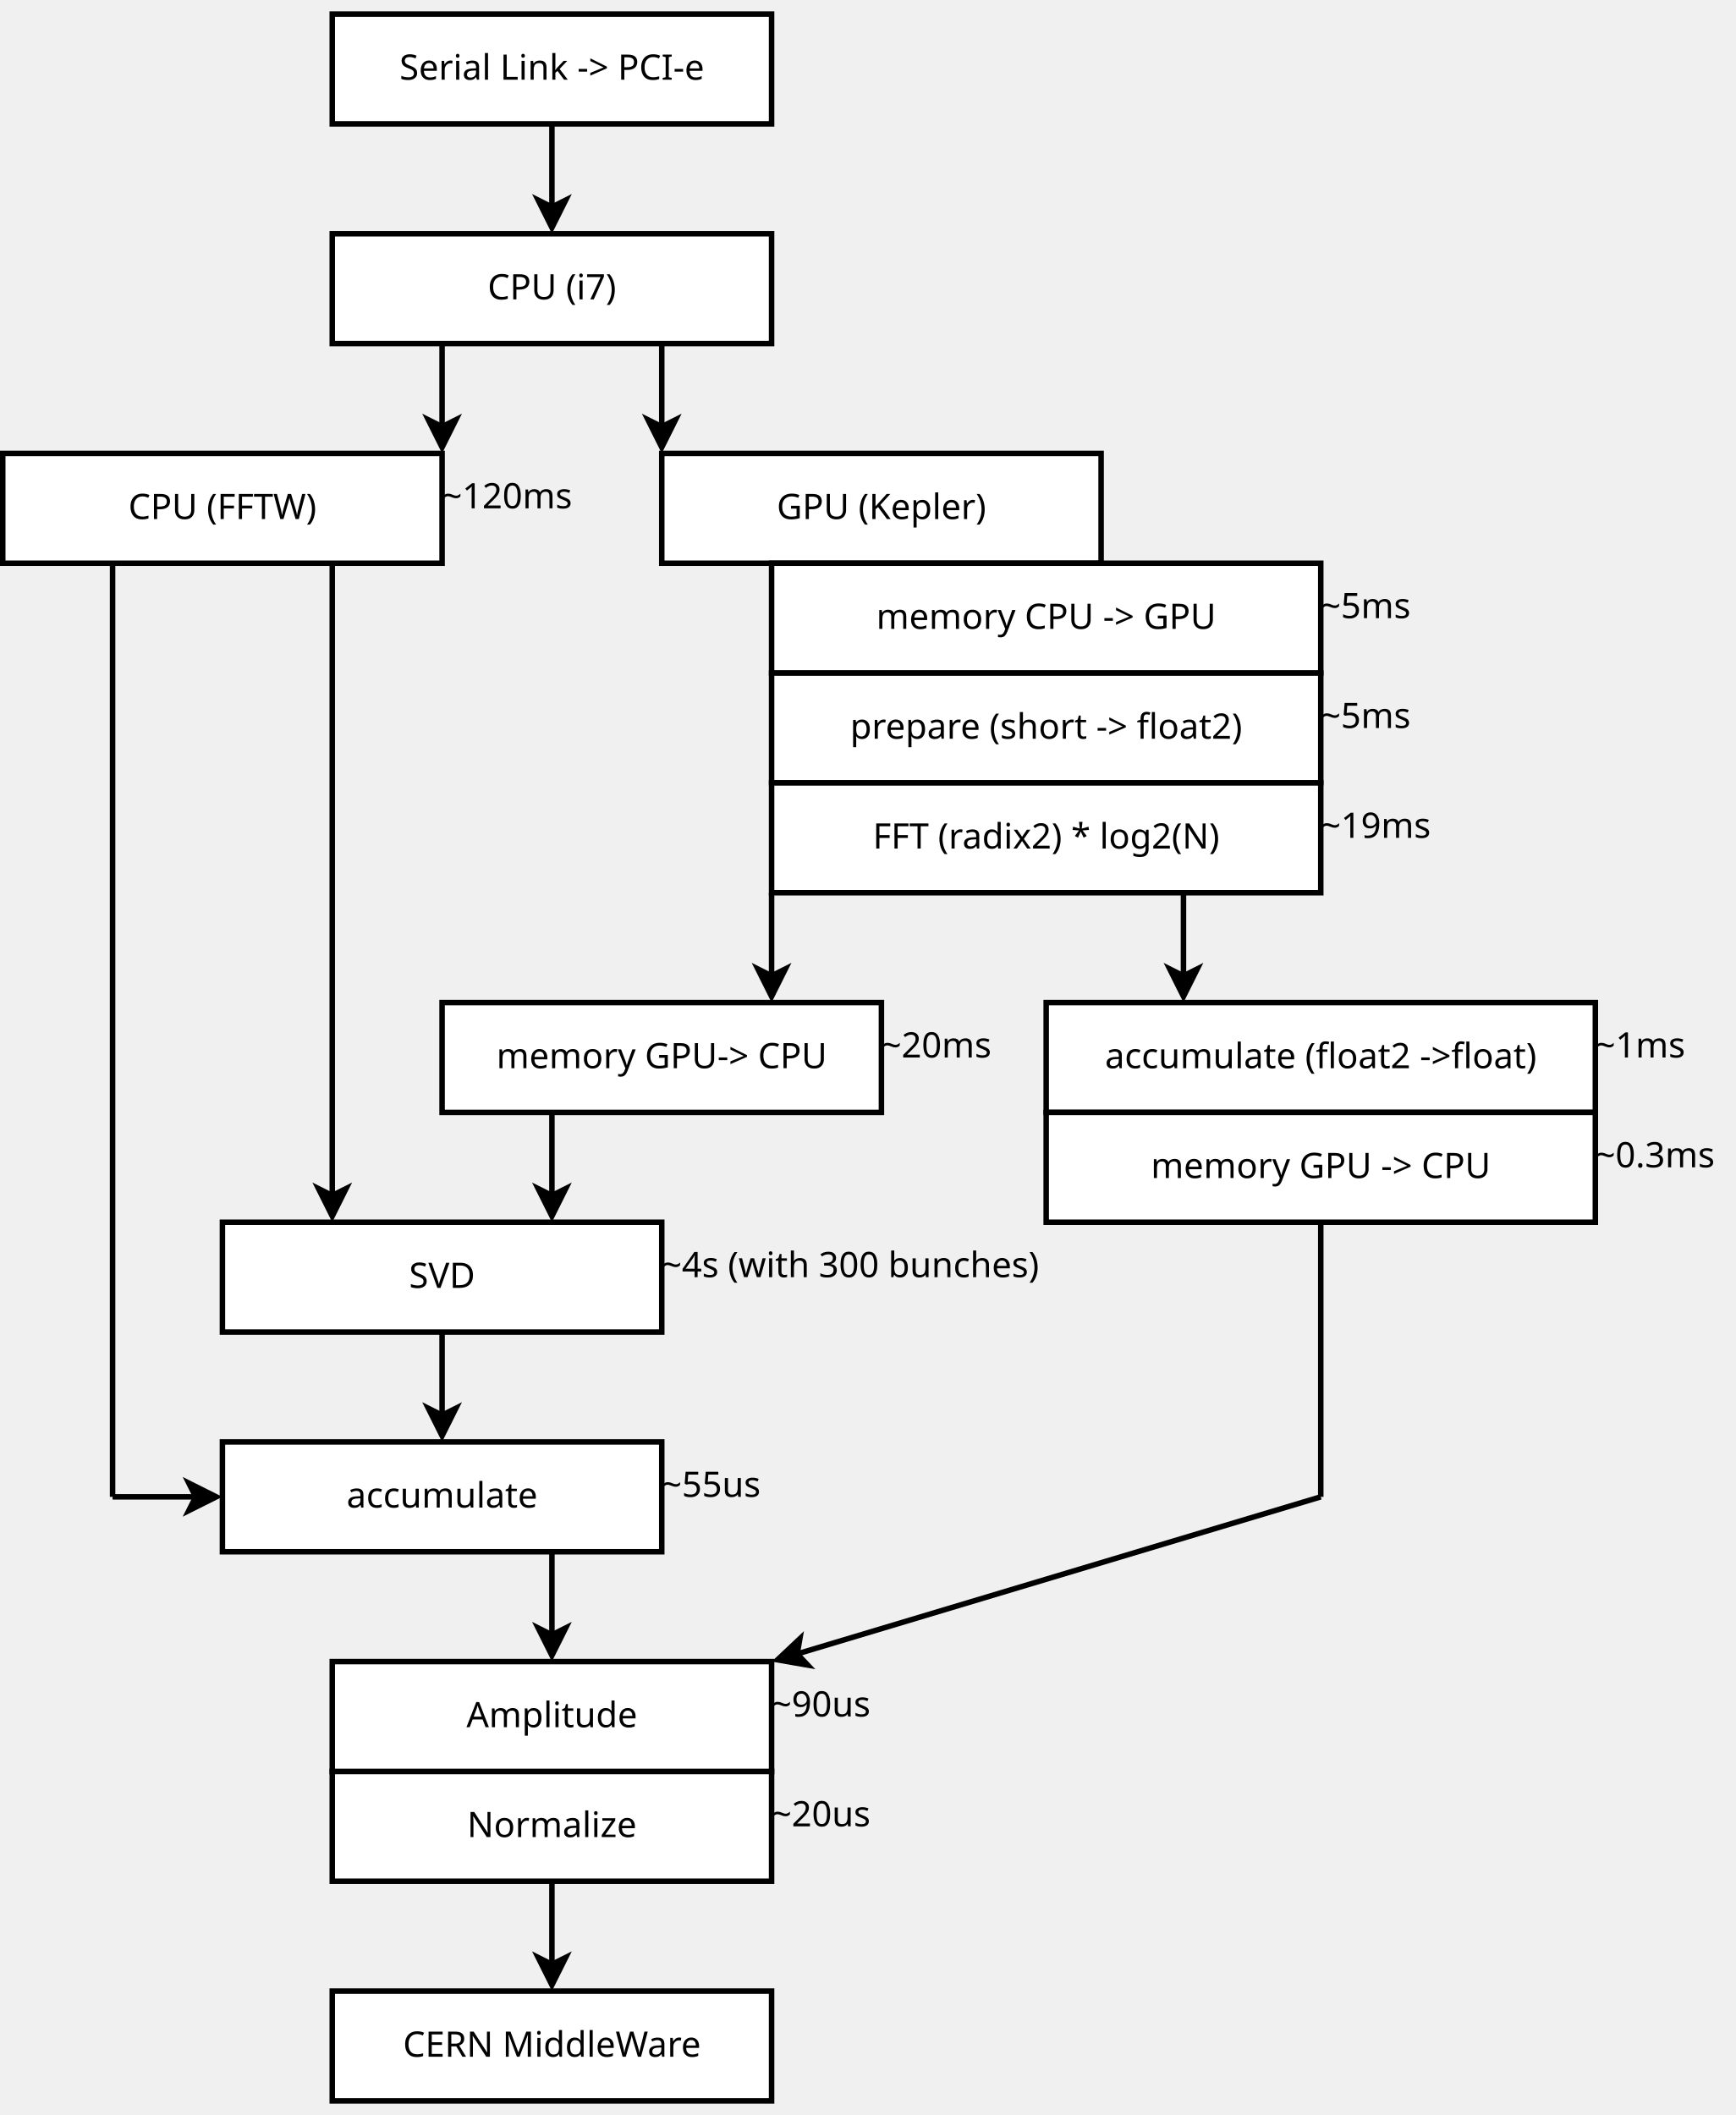
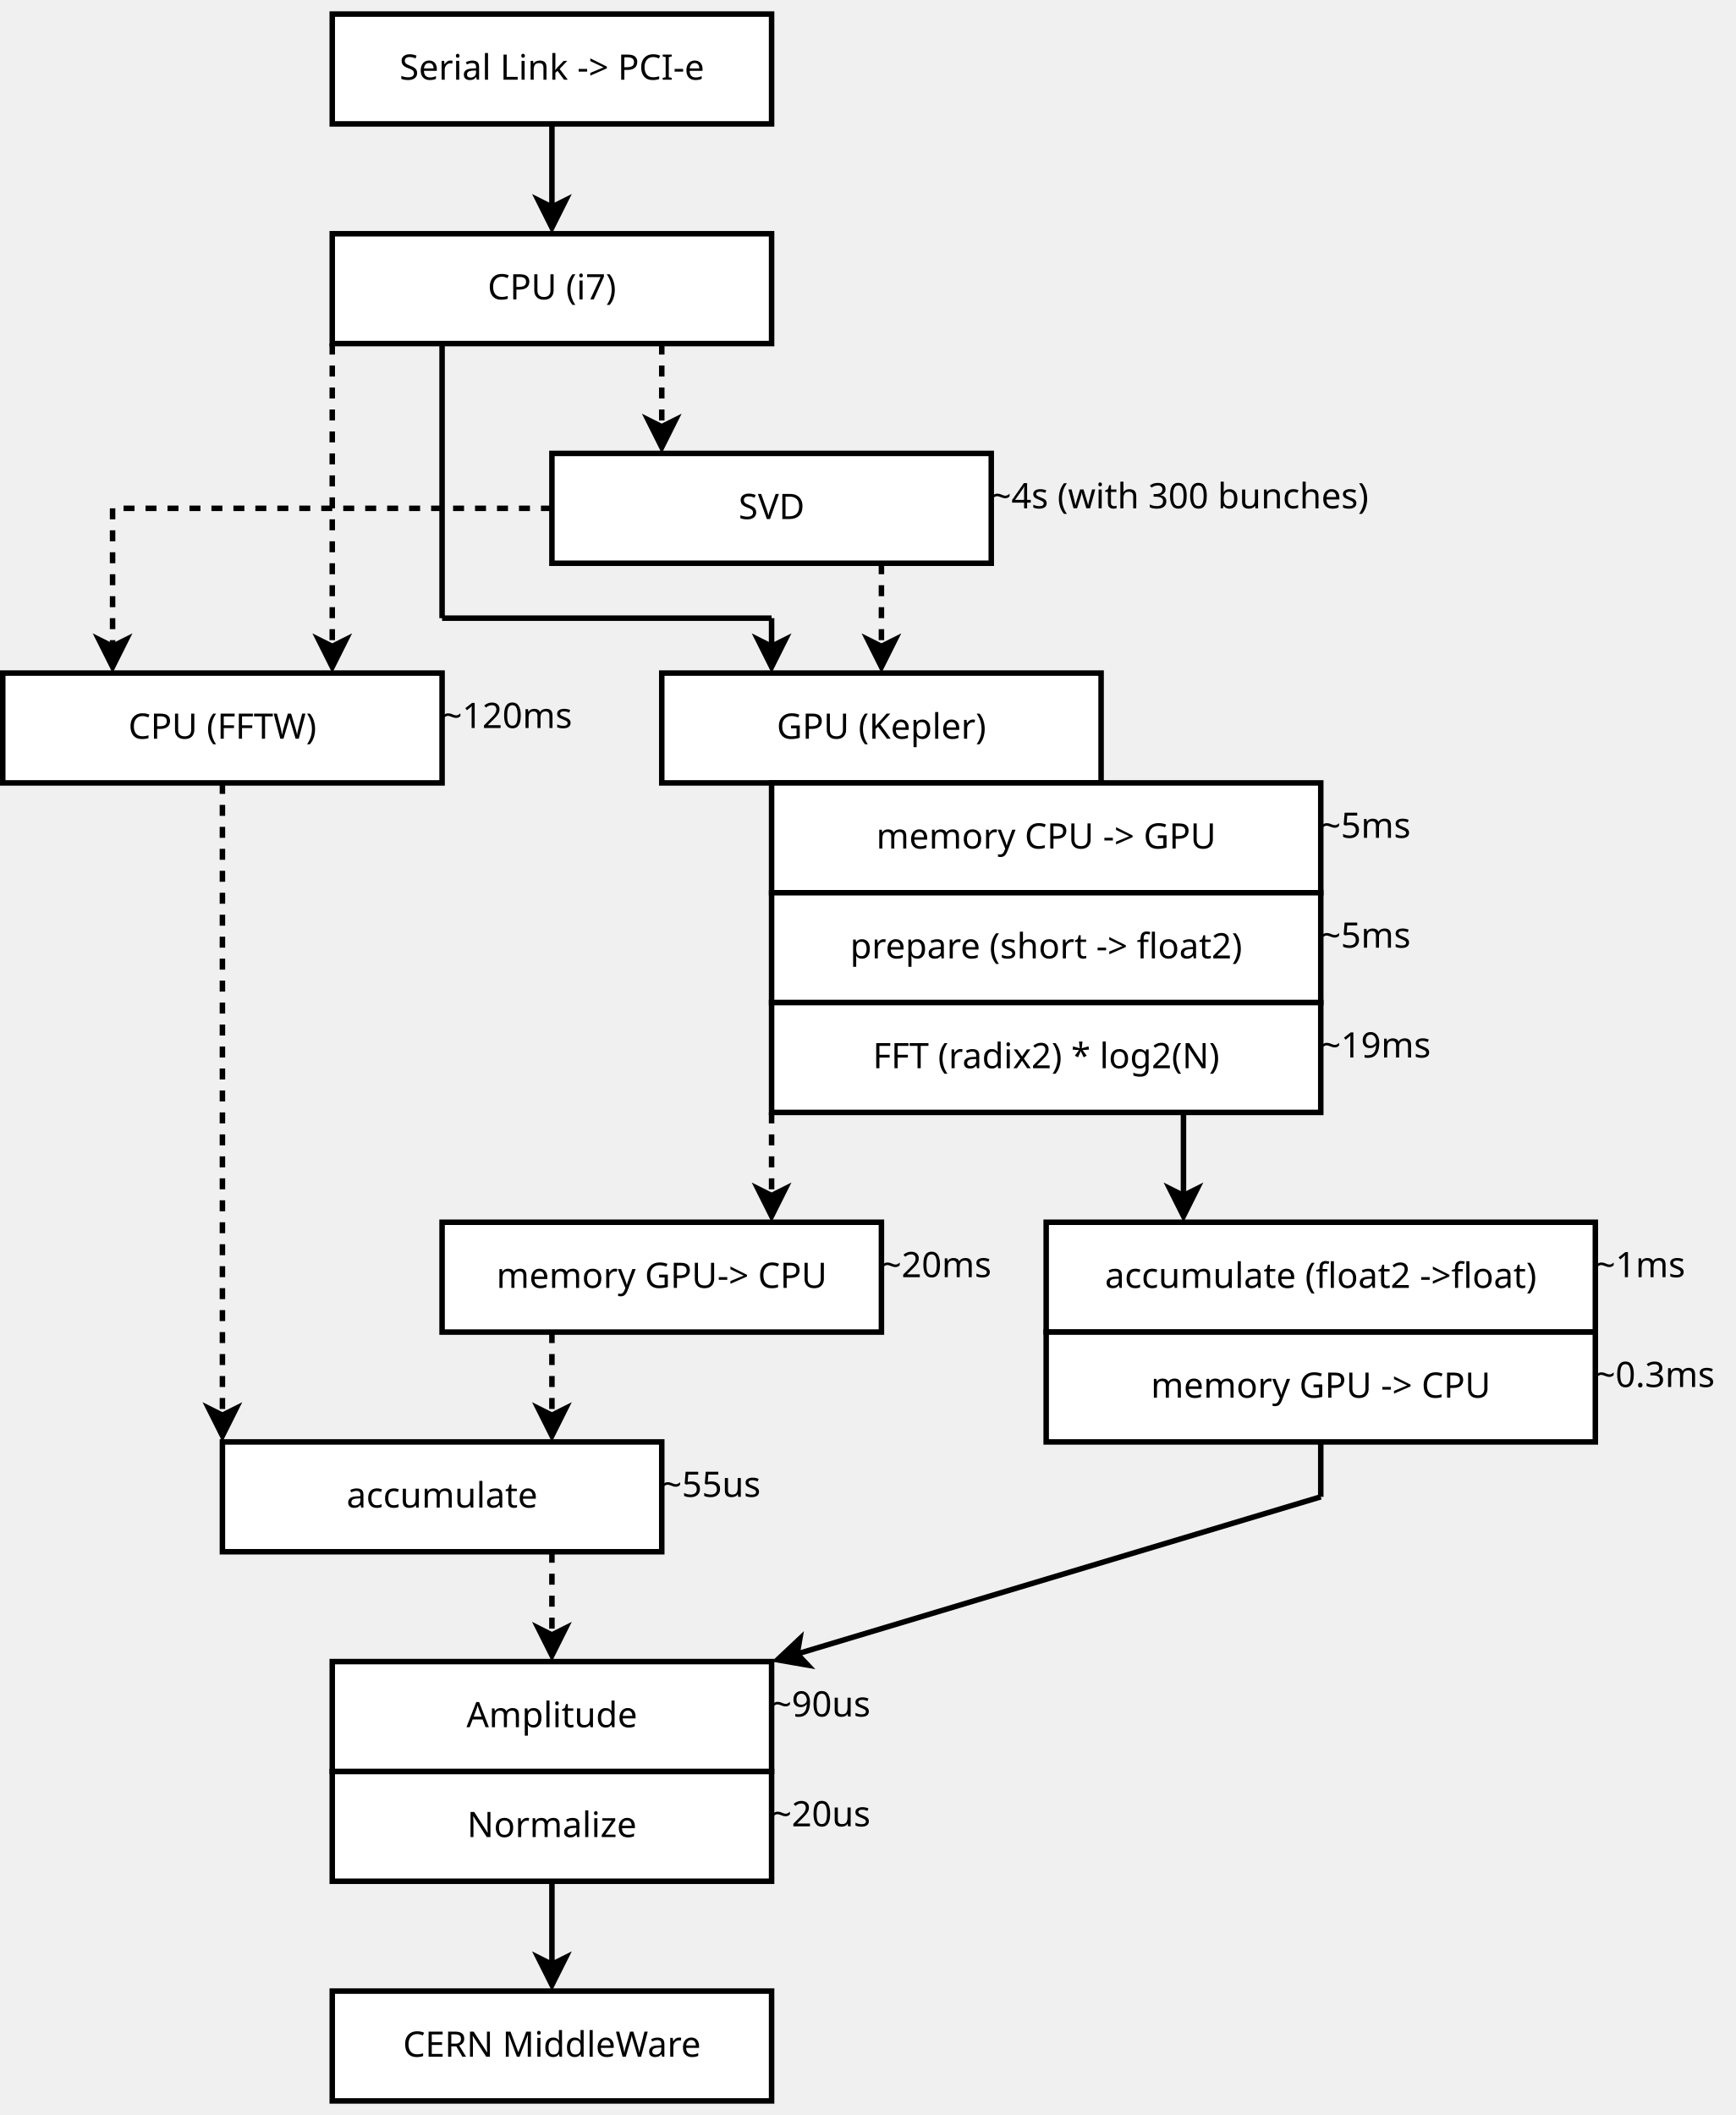
<svg xmlns="http://www.w3.org/2000/svg" width="32cm" height="39cm" viewBox="59 39 632 762">
  <g>
    <rect style="fill: #ffffff" x="180" y="40" width="160" height="40" />
    <rect style="fill: none; fill-opacity:0; stroke-width: 2; stroke: #000000" x="180" y="40" width="160" height="40" />
    <text style="fill: #000000;text-anchor:middle;font-size:12.8;font-family:sanserif;font-style:normal;font-weight:normal" x="260" y="63.9">
      <tspan x="260" y="63.9">Serial Link -&gt; PCI-e</tspan>
    </text>
  </g>
  <g>
-     <rect style="fill: #ffffff" x="60" y="200" width="160" height="40" />
-     <rect style="fill: none; fill-opacity:0; stroke-width: 2; stroke: #000000" x="60" y="200" width="160" height="40" />
-     <text style="fill: #000000;text-anchor:middle;font-size:12.8;font-family:sanserif;font-style:normal;font-weight:normal" x="140" y="223.9">
-       <tspan x="140" y="223.9">CPU (FFTW)</tspan>
-     </text>
-   </g>
-   <g>
-     <rect style="fill: #ffffff" x="300" y="200" width="160" height="40" />
-     <rect style="fill: none; fill-opacity:0; stroke-width: 2; stroke: #000000" x="300" y="200" width="160" height="40" />
-     <text style="fill: #000000;text-anchor:middle;font-size:12.8;font-family:sanserif;font-style:normal;font-weight:normal" x="380" y="223.9">
-       <tspan x="380" y="223.9">GPU (Kepler)</tspan>
+     <rect style="fill: #ffffff" x="60" y="280" width="160" height="40" />
+     <rect style="fill: none; fill-opacity:0; stroke-width: 2; stroke: #000000" x="60" y="280" width="160" height="40" />
+     <text style="fill: #000000;text-anchor:middle;font-size:12.8;font-family:sanserif;font-style:normal;font-weight:normal" x="140" y="303.9">
+       <tspan x="140" y="303.9">CPU (FFTW)</tspan>
+     </text>
+   </g>
+   <g>
+     <rect style="fill: #ffffff" x="300" y="280" width="160" height="40" />
+     <rect style="fill: none; fill-opacity:0; stroke-width: 2; stroke: #000000" x="300" y="280" width="160" height="40" />
+     <text style="fill: #000000;text-anchor:middle;font-size:12.8;font-family:sanserif;font-style:normal;font-weight:normal" x="380" y="303.9">
+       <tspan x="380" y="303.9">GPU (Kepler)</tspan>
    </text>
  </g>
  <g>
    <rect style="fill: #ffffff" x="180" y="120" width="160" height="40" />
    <rect style="fill: none; fill-opacity:0; stroke-width: 2; stroke: #000000" x="180" y="120" width="160" height="40" />
    <text style="fill: #000000;text-anchor:middle;font-size:12.8;font-family:sanserif;font-style:normal;font-weight:normal" x="260" y="143.9">
      <tspan x="260" y="143.9">CPU (i7)</tspan>
    </text>
  </g>
  <g>
-     <rect style="fill: #ffffff" x="340" y="240" width="200" height="40" />
-     <rect style="fill: none; fill-opacity:0; stroke-width: 2; stroke: #000000" x="340" y="240" width="200" height="40" />
-     <text style="fill: #000000;text-anchor:middle;font-size:12.8;font-family:sanserif;font-style:normal;font-weight:normal" x="440" y="263.9">
-       <tspan x="440" y="263.9">memory CPU -&gt; GPU </tspan>
-     </text>
-   </g>
-   <g>
-     <rect style="fill: #ffffff" x="340" y="280" width="200" height="40" />
-     <rect style="fill: none; fill-opacity:0; stroke-width: 2; stroke: #000000" x="340" y="280" width="200" height="40" />
-     <text style="fill: #000000;text-anchor:middle;font-size:12.8;font-family:sanserif;font-style:normal;font-weight:normal" x="440" y="303.9">
-       <tspan x="440" y="303.9">prepare (short -&gt; float2) </tspan>
-     </text>
-   </g>
-   <g>
    <rect style="fill: #ffffff" x="340" y="320" width="200" height="40" />
    <rect style="fill: none; fill-opacity:0; stroke-width: 2; stroke: #000000" x="340" y="320" width="200" height="40" />
    <text style="fill: #000000;text-anchor:middle;font-size:12.8;font-family:sanserif;font-style:normal;font-weight:normal" x="440" y="343.9">
-       <tspan x="440" y="343.9">FFT (radix2) * log2(N)</tspan>
-     </text>
-   </g>
-   <g>
-     <rect style="fill: #ffffff" x="440" y="400" width="200" height="40" />
-     <rect style="fill: none; fill-opacity:0; stroke-width: 2; stroke: #000000" x="440" y="400" width="200" height="40" />
-     <text style="fill: #000000;text-anchor:middle;font-size:12.8;font-family:sanserif;font-style:normal;font-weight:normal" x="540" y="423.9">
-       <tspan x="540" y="423.9">accumulate (float2 -&gt;float)</tspan>
-     </text>
-   </g>
-   <g>
-     <rect style="fill: #ffffff" x="140" y="480" width="160" height="40" />
-     <rect style="fill: none; fill-opacity:0; stroke-width: 2; stroke: #000000" x="140" y="480" width="160" height="40" />
-     <text style="fill: #000000;text-anchor:middle;font-size:12.8;font-family:sanserif;font-style:normal;font-weight:normal" x="220" y="503.9">
-       <tspan x="220" y="503.9">SVD</tspan>
+       <tspan x="440" y="343.9">memory CPU -&gt; GPU </tspan>
+     </text>
+   </g>
+   <g>
+     <rect style="fill: #ffffff" x="340" y="360" width="200" height="40" />
+     <rect style="fill: none; fill-opacity:0; stroke-width: 2; stroke: #000000" x="340" y="360" width="200" height="40" />
+     <text style="fill: #000000;text-anchor:middle;font-size:12.8;font-family:sanserif;font-style:normal;font-weight:normal" x="440" y="383.9">
+       <tspan x="440" y="383.9">prepare (short -&gt; float2) </tspan>
+     </text>
+   </g>
+   <g>
+     <rect style="fill: #ffffff" x="340" y="400" width="200" height="40" />
+     <rect style="fill: none; fill-opacity:0; stroke-width: 2; stroke: #000000" x="340" y="400" width="200" height="40" />
+     <text style="fill: #000000;text-anchor:middle;font-size:12.8;font-family:sanserif;font-style:normal;font-weight:normal" x="440" y="423.9">
+       <tspan x="440" y="423.9">FFT (radix2) * log2(N)</tspan>
+     </text>
+   </g>
+   <g>
+     <rect style="fill: #ffffff" x="440" y="480" width="200" height="40" />
+     <rect style="fill: none; fill-opacity:0; stroke-width: 2; stroke: #000000" x="440" y="480" width="200" height="40" />
+     <text style="fill: #000000;text-anchor:middle;font-size:12.8;font-family:sanserif;font-style:normal;font-weight:normal" x="540" y="503.9">
+       <tspan x="540" y="503.9">accumulate (float2 -&gt;float)</tspan>
+     </text>
+   </g>
+   <g>
+     <rect style="fill: #ffffff" x="260" y="200" width="160" height="40" />
+     <rect style="fill: none; fill-opacity:0; stroke-width: 2; stroke: #000000" x="260" y="200" width="160" height="40" />
+     <text style="fill: #000000;text-anchor:middle;font-size:12.8;font-family:sanserif;font-style:normal;font-weight:normal" x="340" y="223.9">
+       <tspan x="340" y="223.9">SVD</tspan>
    </text>
  </g>
  <g>
    <rect style="fill: #ffffff" x="180" y="680" width="160" height="40" />
    <rect style="fill: none; fill-opacity:0; stroke-width: 2; stroke: #000000" x="180" y="680" width="160" height="40" />
    <text style="fill: #000000;text-anchor:middle;font-size:12.8;font-family:sanserif;font-style:normal;font-weight:normal" x="260" y="703.9">
      <tspan x="260" y="703.9">Normalize</tspan>
    </text>
  </g>
  <g>
    <rect style="fill: #ffffff" x="180" y="760" width="160" height="40" />
    <rect style="fill: none; fill-opacity:0; stroke-width: 2; stroke: #000000" x="180" y="760" width="160" height="40" />
    <text style="fill: #000000;text-anchor:middle;font-size:12.8;font-family:sanserif;font-style:normal;font-weight:normal" x="260" y="783.9">
      <tspan x="260" y="783.9">CERN MiddleWare</tspan>
    </text>
  </g>
  <g>
-     <line style="fill: none; fill-opacity:0; stroke-width: 2; stroke: #000000" x1="300" y1="160" x2="300" y2="190.264" />
+     <line style="fill: none; fill-opacity:0; stroke-width: 2; stroke-dasharray: 4; stroke: #000000" x1="300" y1="160" x2="300" y2="190.264" />
    <polygon style="fill: #000000" points="300,197.764 295,187.764 300,190.264 305,187.764 " />
    <polygon style="fill: none; fill-opacity:0; stroke-width: 2; stroke: #000000" points="300,197.764 295,187.764 300,190.264 305,187.764 " />
  </g>
  <g>
-     <line style="fill: none; fill-opacity:0; stroke-width: 2; stroke: #000000" x1="220" y1="160" x2="220" y2="190.264" />
-     <polygon style="fill: #000000" points="220,197.764 215,187.764 220,190.264 225,187.764 " />
-     <polygon style="fill: none; fill-opacity:0; stroke-width: 2; stroke: #000000" points="220,197.764 215,187.764 220,190.264 225,187.764 " />
+     <line style="fill: none; fill-opacity:0; stroke-width: 2; stroke-dasharray: 4; stroke: #000000" x1="180" y1="160" x2="180" y2="270.264" />
+     <polygon style="fill: #000000" points="180,277.764 175,267.764 180,270.264 185,267.764 " />
+     <polygon style="fill: none; fill-opacity:0; stroke-width: 2; stroke: #000000" points="180,277.764 175,267.764 180,270.264 185,267.764 " />
  </g>
  <g>
    <line style="fill: none; fill-opacity:0; stroke-width: 2; stroke: #000000" x1="260" y1="80" x2="260" y2="110.264" />
    <polygon style="fill: #000000" points="260,117.764 255,107.764 260,110.264 265,107.764 " />
    <polygon style="fill: none; fill-opacity:0; stroke-width: 2; stroke: #000000" points="260,117.764 255,107.764 260,110.264 265,107.764 " />
  </g>
  <g>
    <line style="fill: none; fill-opacity:0; stroke-width: 2; stroke: #000000" x1="260" y1="720" x2="260" y2="750.264" />
    <polygon style="fill: #000000" points="260,757.764 255,747.764 260,750.264 265,747.764 " />
    <polygon style="fill: none; fill-opacity:0; stroke-width: 2; stroke: #000000" points="260,757.764 255,747.764 260,750.264 265,747.764 " />
  </g>
-   <text style="fill: #000000;text-anchor:start;font-size:12.8;font-family:sanserif;font-style:normal;font-weight:normal" x="540" y="260">
-     <tspan x="540" y="260">~5ms</tspan>
-   </text>
-   <text style="fill: #000000;text-anchor:start;font-size:12.8;font-family:sanserif;font-style:normal;font-weight:normal" x="540" y="300">
-     <tspan x="540" y="300">~5ms</tspan>
-   </text>
  <text style="fill: #000000;text-anchor:start;font-size:12.8;font-family:sanserif;font-style:normal;font-weight:normal" x="540" y="340">
-     <tspan x="540" y="340">~19ms</tspan>
-   </text>
-   <g>
-     <rect style="fill: #ffffff" x="440" y="440" width="200" height="40" />
-     <rect style="fill: none; fill-opacity:0; stroke-width: 2; stroke: #000000" x="440" y="440" width="200" height="40" />
-     <text style="fill: #000000;text-anchor:middle;font-size:12.8;font-family:sanserif;font-style:normal;font-weight:normal" x="540" y="463.9">
-       <tspan x="540" y="463.9">memory GPU -&gt; CPU </tspan>
-     </text>
-   </g>
-   <text style="fill: #000000;text-anchor:start;font-size:12.8;font-family:sanserif;font-style:normal;font-weight:normal" x="640" y="420">
-     <tspan x="640" y="420">~1ms</tspan>
-   </text>
-   <text style="fill: #000000;text-anchor:start;font-size:12.8;font-family:sanserif;font-style:normal;font-weight:normal" x="640" y="460">
-     <tspan x="640" y="460">~0.3ms</tspan>
+     <tspan x="540" y="340">~5ms</tspan>
+   </text>
+   <text style="fill: #000000;text-anchor:start;font-size:12.8;font-family:sanserif;font-style:normal;font-weight:normal" x="540" y="380">
+     <tspan x="540" y="380">~5ms</tspan>
+   </text>
+   <text style="fill: #000000;text-anchor:start;font-size:12.8;font-family:sanserif;font-style:normal;font-weight:normal" x="540" y="420">
+     <tspan x="540" y="420">~19ms</tspan>
+   </text>
+   <g>
+     <rect style="fill: #ffffff" x="440" y="520" width="200" height="40" />
+     <rect style="fill: none; fill-opacity:0; stroke-width: 2; stroke: #000000" x="440" y="520" width="200" height="40" />
+     <text style="fill: #000000;text-anchor:middle;font-size:12.8;font-family:sanserif;font-style:normal;font-weight:normal" x="540" y="543.9">
+       <tspan x="540" y="543.9">memory GPU -&gt; CPU </tspan>
+     </text>
+   </g>
+   <text style="fill: #000000;text-anchor:start;font-size:12.8;font-family:sanserif;font-style:normal;font-weight:normal" x="640" y="500">
+     <tspan x="640" y="500">~1ms</tspan>
+   </text>
+   <text style="fill: #000000;text-anchor:start;font-size:12.8;font-family:sanserif;font-style:normal;font-weight:normal" x="640" y="540">
+     <tspan x="640" y="540">~0.3ms</tspan>
  </text>
  <g>
    <rect style="fill: #ffffff" x="180" y="640" width="160" height="40" />
    <rect style="fill: none; fill-opacity:0; stroke-width: 2; stroke: #000000" x="180" y="640" width="160" height="40" />
    <text style="fill: #000000;text-anchor:middle;font-size:12.8;font-family:sanserif;font-style:normal;font-weight:normal" x="260" y="663.9">
      <tspan x="260" y="663.9">Amplitude</tspan>
    </text>
  </g>
  <g>
    <rect style="fill: #ffffff" x="140" y="560" width="160" height="40" />
    <rect style="fill: none; fill-opacity:0; stroke-width: 2; stroke: #000000" x="140" y="560" width="160" height="40" />
    <text style="fill: #000000;text-anchor:middle;font-size:12.8;font-family:sanserif;font-style:normal;font-weight:normal" x="220" y="583.9">
      <tspan x="220" y="583.9">accumulate</tspan>
    </text>
  </g>
  <g>
-     <rect style="fill: #ffffff" x="220" y="400" width="160" height="40" />
-     <rect style="fill: none; fill-opacity:0; stroke-width: 2; stroke: #000000" x="220" y="400" width="160" height="40" />
-     <text style="fill: #000000;text-anchor:middle;font-size:12.8;font-family:sanserif;font-style:normal;font-weight:normal" x="300" y="423.9">
-       <tspan x="300" y="423.9">memory GPU-&gt; CPU </tspan>
-     </text>
-   </g>
-   <g>
-     <line style="fill: none; fill-opacity:0; stroke-width: 2; stroke: #000000" x1="340" y1="360" x2="340" y2="390.264" />
-     <polygon style="fill: #000000" points="340,397.764 335,387.764 340,390.264 345,387.764 " />
-     <polygon style="fill: none; fill-opacity:0; stroke-width: 2; stroke: #000000" points="340,397.764 335,387.764 340,390.264 345,387.764 " />
-   </g>
-   <g>
-     <line style="fill: none; fill-opacity:0; stroke-width: 2; stroke: #000000" x1="490" y1="360" x2="490" y2="390.264" />
-     <polygon style="fill: #000000" points="490,397.764 485,387.764 490,390.264 495,387.764 " />
-     <polygon style="fill: none; fill-opacity:0; stroke-width: 2; stroke: #000000" points="490,397.764 485,387.764 490,390.264 495,387.764 " />
-   </g>
-   <text style="fill: #000000;text-anchor:start;font-size:12.8;font-family:sanserif;font-style:normal;font-weight:normal" x="380" y="420">
-     <tspan x="380" y="420">~20ms</tspan>
-   </text>
-   <g>
-     <line style="fill: none; fill-opacity:0; stroke-width: 2; stroke: #000000" x1="180" y1="240" x2="180" y2="470.264" />
-     <polygon style="fill: #000000" points="180,477.764 175,467.764 180,470.264 185,467.764 " />
-     <polygon style="fill: none; fill-opacity:0; stroke-width: 2; stroke: #000000" points="180,477.764 175,467.764 180,470.264 185,467.764 " />
-   </g>
-   <line style="fill: none; fill-opacity:0; stroke-width: 2; stroke: #000000" x1="100" y1="240" x2="100" y2="580" />
-   <g>
-     <line style="fill: none; fill-opacity:0; stroke-width: 2; stroke: #000000" x1="100" y1="580" x2="130.264" y2="580" />
-     <polygon style="fill: #000000" points="137.764,580 127.764,585 130.264,580 127.764,575 " />
-     <polygon style="fill: none; fill-opacity:0; stroke-width: 2; stroke: #000000" points="137.764,580 127.764,585 130.264,580 127.764,575 " />
-   </g>
-   <g>
-     <line style="fill: none; fill-opacity:0; stroke-width: 2; stroke: #000000" x1="260" y1="440" x2="260" y2="470.264" />
-     <polygon style="fill: #000000" points="260,477.764 255,467.764 260,470.264 265,467.764 " />
-     <polygon style="fill: none; fill-opacity:0; stroke-width: 2; stroke: #000000" points="260,477.764 255,467.764 260,470.264 265,467.764 " />
-   </g>
-   <g>
-     <line style="fill: none; fill-opacity:0; stroke-width: 2; stroke: #000000" x1="220" y1="520" x2="220" y2="550.264" />
-     <polygon style="fill: #000000" points="220,557.764 215,547.764 220,550.264 225,547.764 " />
-     <polygon style="fill: none; fill-opacity:0; stroke-width: 2; stroke: #000000" points="220,557.764 215,547.764 220,550.264 225,547.764 " />
-   </g>
-   <g>
-     <line style="fill: none; fill-opacity:0; stroke-width: 2; stroke: #000000" x1="260" y1="600" x2="260" y2="630.264" />
+     <rect style="fill: #ffffff" x="220" y="480" width="160" height="40" />
+     <rect style="fill: none; fill-opacity:0; stroke-width: 2; stroke: #000000" x="220" y="480" width="160" height="40" />
+     <text style="fill: #000000;text-anchor:middle;font-size:12.8;font-family:sanserif;font-style:normal;font-weight:normal" x="300" y="503.9">
+       <tspan x="300" y="503.9">memory GPU-&gt; CPU </tspan>
+     </text>
+   </g>
+   <g>
+     <line style="fill: none; fill-opacity:0; stroke-width: 2; stroke-dasharray: 4; stroke: #000000" x1="340" y1="440" x2="340" y2="470.264" />
+     <polygon style="fill: #000000" points="340,477.764 335,467.764 340,470.264 345,467.764 " />
+     <polygon style="fill: none; fill-opacity:0; stroke-width: 2; stroke: #000000" points="340,477.764 335,467.764 340,470.264 345,467.764 " />
+   </g>
+   <g>
+     <line style="fill: none; fill-opacity:0; stroke-width: 2; stroke: #000000" x1="490" y1="440" x2="490" y2="470.264" />
+     <polygon style="fill: #000000" points="490,477.764 485,467.764 490,470.264 495,467.764 " />
+     <polygon style="fill: none; fill-opacity:0; stroke-width: 2; stroke: #000000" points="490,477.764 485,467.764 490,470.264 495,467.764 " />
+   </g>
+   <text style="fill: #000000;text-anchor:start;font-size:12.8;font-family:sanserif;font-style:normal;font-weight:normal" x="380" y="500">
+     <tspan x="380" y="500">~20ms</tspan>
+   </text>
+   <g>
+     <line style="fill: none; fill-opacity:0; stroke-width: 2; stroke-dasharray: 4; stroke: #000000" x1="140" y1="320" x2="140" y2="550.264" />
+     <polygon style="fill: #000000" points="140,557.764 135,547.764 140,550.264 145,547.764 " />
+     <polygon style="fill: none; fill-opacity:0; stroke-width: 2; stroke: #000000" points="140,557.764 135,547.764 140,550.264 145,547.764 " />
+   </g>
+   <g>
+     <line style="fill: none; fill-opacity:0; stroke-width: 2; stroke-dasharray: 4; stroke: #000000" x1="260" y1="520" x2="260" y2="550.264" />
+     <polygon style="fill: #000000" points="260,557.764 255,547.764 260,550.264 265,547.764 " />
+     <polygon style="fill: none; fill-opacity:0; stroke-width: 2; stroke: #000000" points="260,557.764 255,547.764 260,550.264 265,547.764 " />
+   </g>
+   <g>
+     <line style="fill: none; fill-opacity:0; stroke-width: 2; stroke-dasharray: 4; stroke: #000000" x1="260" y1="600" x2="260" y2="630.264" />
    <polygon style="fill: #000000" points="260,637.764 255,627.764 260,630.264 265,627.764 " />
    <polygon style="fill: none; fill-opacity:0; stroke-width: 2; stroke: #000000" points="260,637.764 255,627.764 260,630.264 265,627.764 " />
  </g>
-   <line style="fill: none; fill-opacity:0; stroke-width: 2; stroke: #000000" x1="540" y1="480" x2="540" y2="580" />
+   <line style="fill: none; fill-opacity:0; stroke-width: 2; stroke: #000000" x1="540" y1="560" x2="540" y2="580" />
  <g>
    <line style="fill: none; fill-opacity:0; stroke-width: 2; stroke: #000000" x1="540" y1="580" x2="349.325" y2="637.202" />
    <polygon style="fill: #000000" points="342.142,639.357 350.283,631.695 349.325,637.202 353.157,641.273 " />
    <polygon style="fill: none; fill-opacity:0; stroke-width: 2; stroke: #000000" points="342.142,639.357 350.283,631.695 349.325,637.202 353.157,641.273 " />
  </g>
-   <text style="fill: #000000;text-anchor:start;font-size:12.8;font-family:sanserif;font-style:normal;font-weight:normal" x="220" y="220">
-     <tspan x="220" y="220">~120ms</tspan>
-   </text>
-   <text style="fill: #000000;text-anchor:start;font-size:12.8;font-family:sanserif;font-style:normal;font-weight:normal" x="300" y="500">
-     <tspan x="300" y="500">~4s (with 300 bunches)</tspan>
+   <text style="fill: #000000;text-anchor:start;font-size:12.8;font-family:sanserif;font-style:normal;font-weight:normal" x="220" y="300">
+     <tspan x="220" y="300">~120ms</tspan>
+   </text>
+   <text style="fill: #000000;text-anchor:start;font-size:12.8;font-family:sanserif;font-style:normal;font-weight:normal" x="420" y="220">
+     <tspan x="420" y="220">~4s (with 300 bunches)</tspan>
  </text>
  <text style="fill: #000000;text-anchor:start;font-size:12.8;font-family:sanserif;font-style:normal;font-weight:normal" x="340" y="700">
    <tspan x="340" y="700">~20us</tspan>
  </text>
  <text style="fill: #000000;text-anchor:start;font-size:12.8;font-family:sanserif;font-style:normal;font-weight:normal" x="340" y="660">
    <tspan x="340" y="660">~90us</tspan>
  </text>
  <text style="fill: #000000;text-anchor:start;font-size:12.8;font-family:sanserif;font-style:normal;font-weight:normal" x="300" y="580">
    <tspan x="300" y="580">~55us</tspan>
  </text>
+   <line style="fill: none; fill-opacity:0; stroke-width: 2; stroke: #000000" x1="220" y1="160" x2="220" y2="260" />
+   <line style="fill: none; fill-opacity:0; stroke-width: 2; stroke: #000000" x1="340" y1="260" x2="220" y2="260" />
+   <line style="fill: none; fill-opacity:0; stroke-width: 2; stroke-dasharray: 4; stroke: #000000" x1="260" y1="220" x2="100" y2="220" />
+   <g>
+     <line style="fill: none; fill-opacity:0; stroke-width: 2; stroke-dasharray: 4; stroke: #000000" x1="100" y1="220" x2="100" y2="270.264" />
+     <polygon style="fill: #000000" points="100,277.764 95,267.764 100,270.264 105,267.764 " />
+     <polygon style="fill: none; fill-opacity:0; stroke-width: 2; stroke: #000000" points="100,277.764 95,267.764 100,270.264 105,267.764 " />
+   </g>
+   <g>
+     <line style="fill: none; fill-opacity:0; stroke-width: 2; stroke: #000000" x1="340" y1="260" x2="340" y2="270.264" />
+     <polygon style="fill: #000000" points="340,277.764 335,267.764 340,270.264 345,267.764 " />
+     <polygon style="fill: none; fill-opacity:0; stroke-width: 2; stroke: #000000" points="340,277.764 335,267.764 340,270.264 345,267.764 " />
+   </g>
+   <g>
+     <line style="fill: none; fill-opacity:0; stroke-width: 2; stroke-dasharray: 4; stroke: #000000" x1="380" y1="240" x2="380" y2="270.264" />
+     <polygon style="fill: #000000" points="380,277.764 375,267.764 380,270.264 385,267.764 " />
+     <polygon style="fill: none; fill-opacity:0; stroke-width: 2; stroke: #000000" points="380,277.764 375,267.764 380,270.264 385,267.764 " />
+   </g>
</svg>
